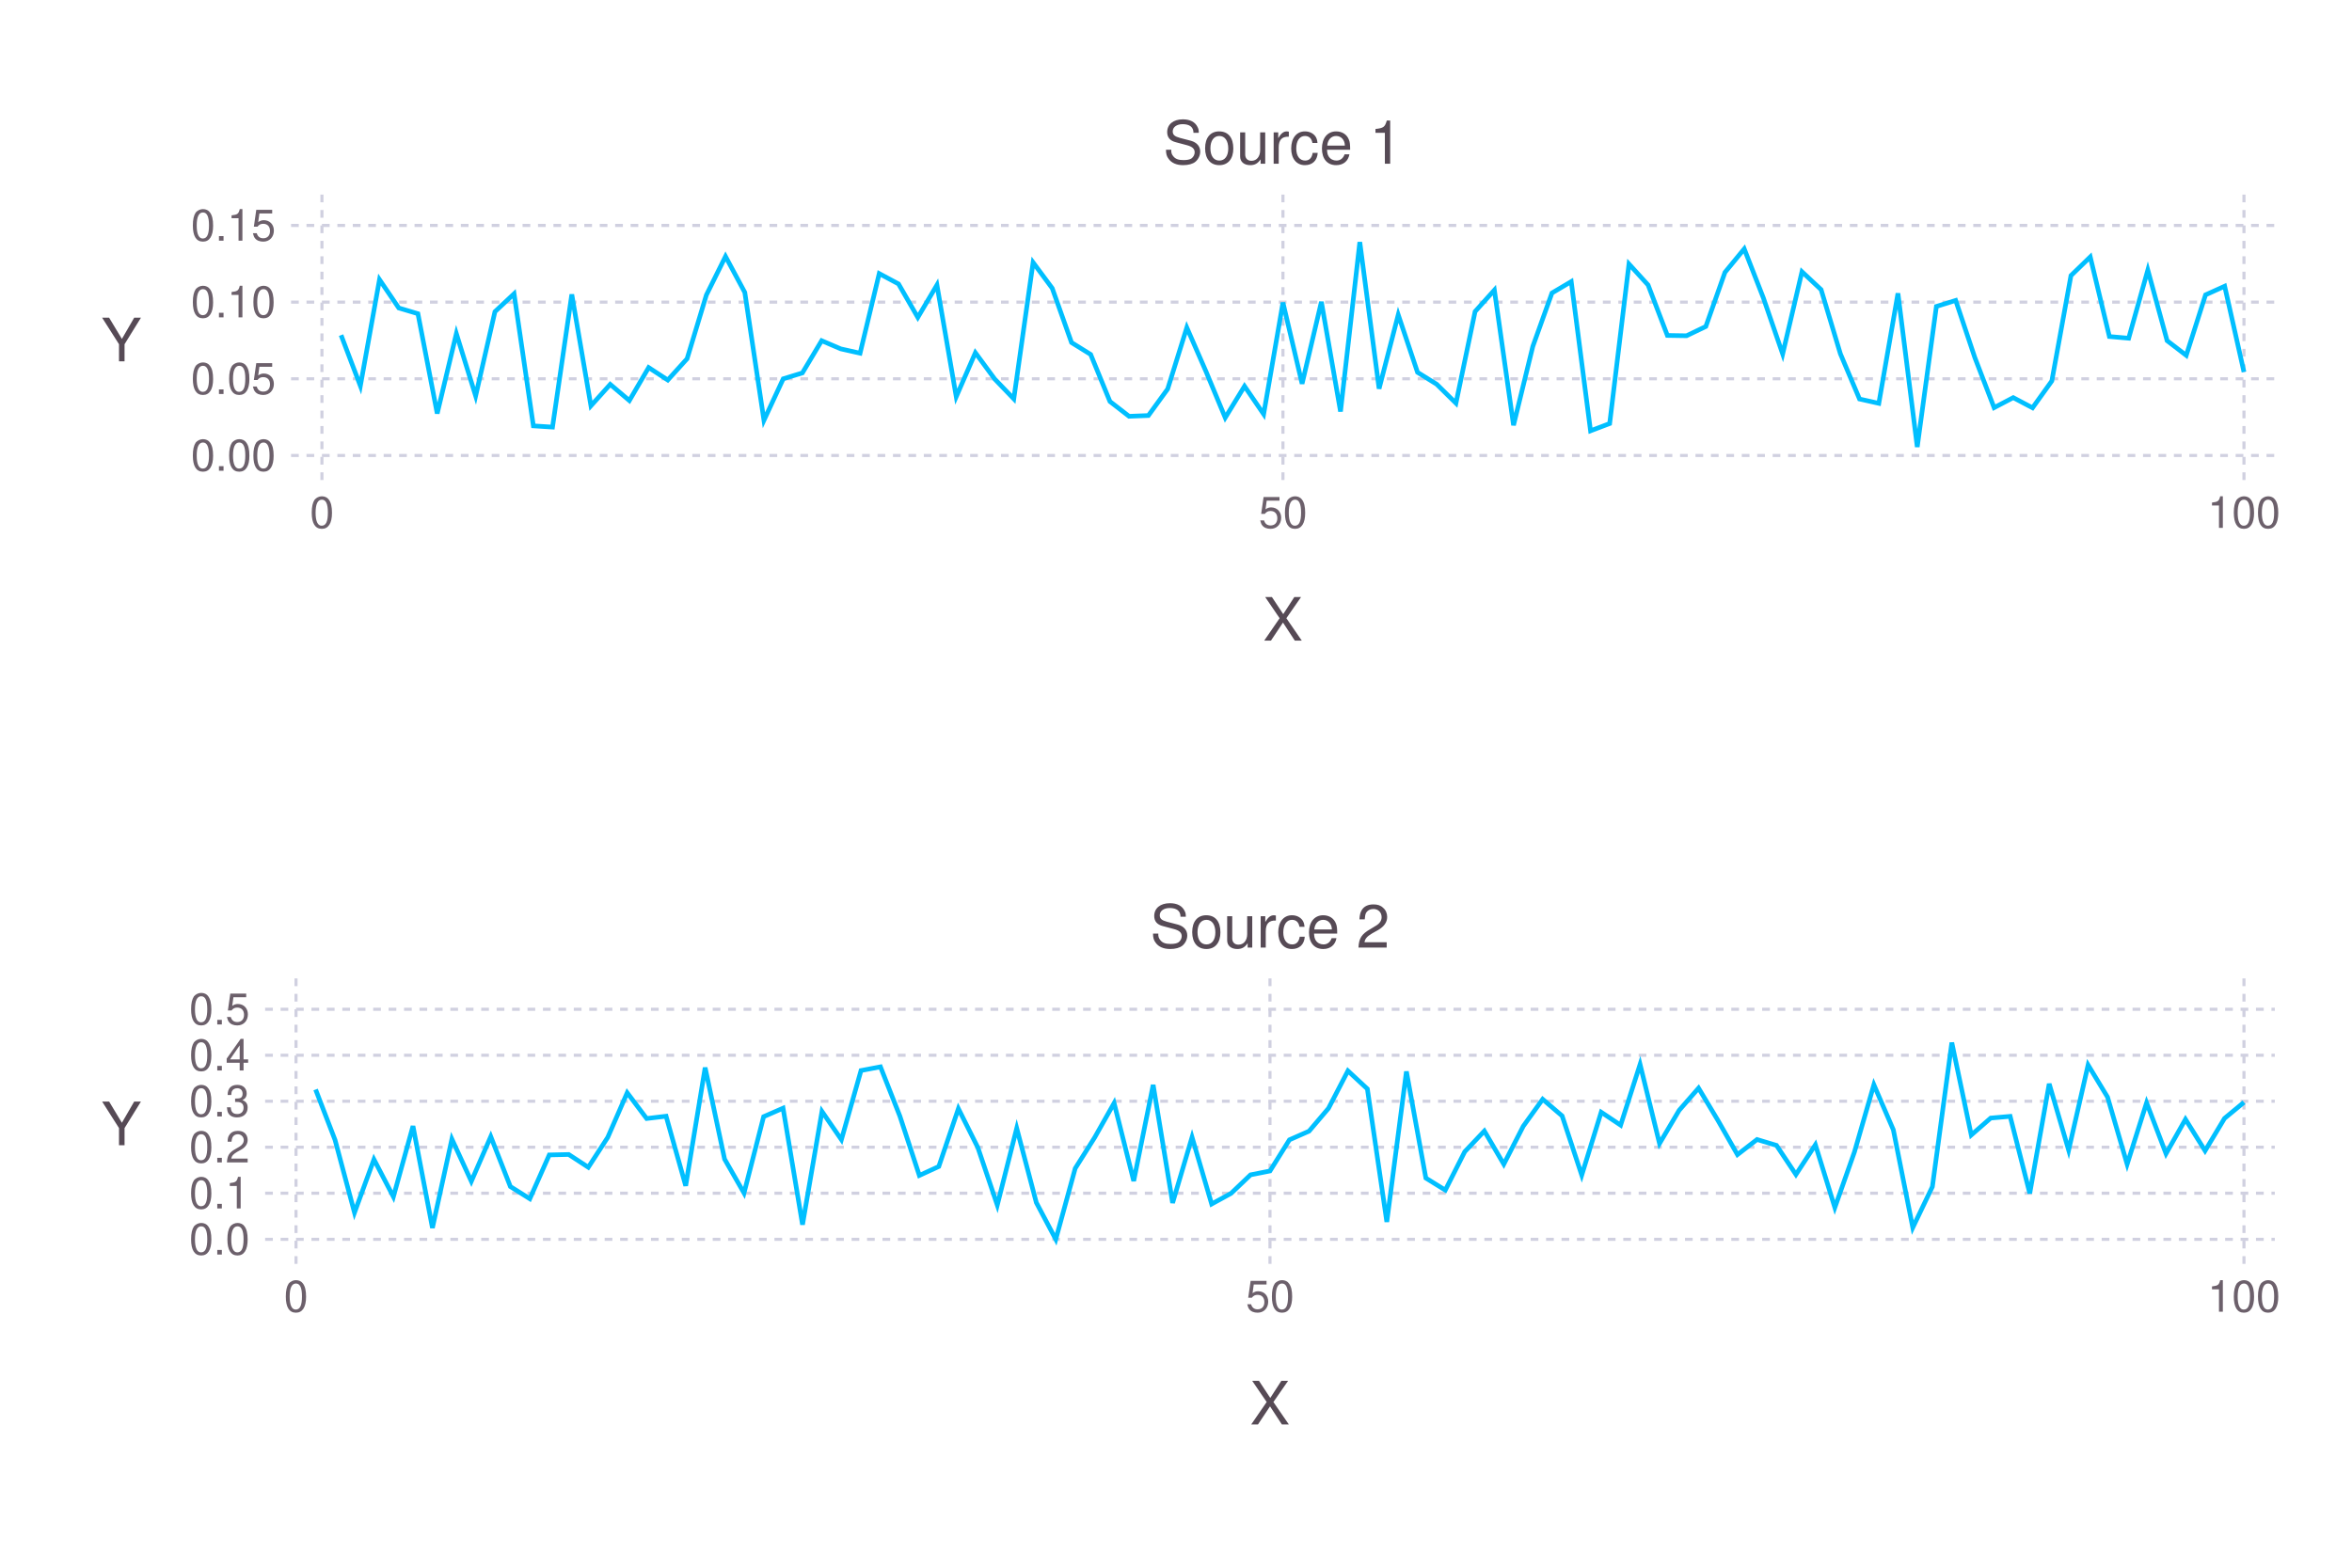
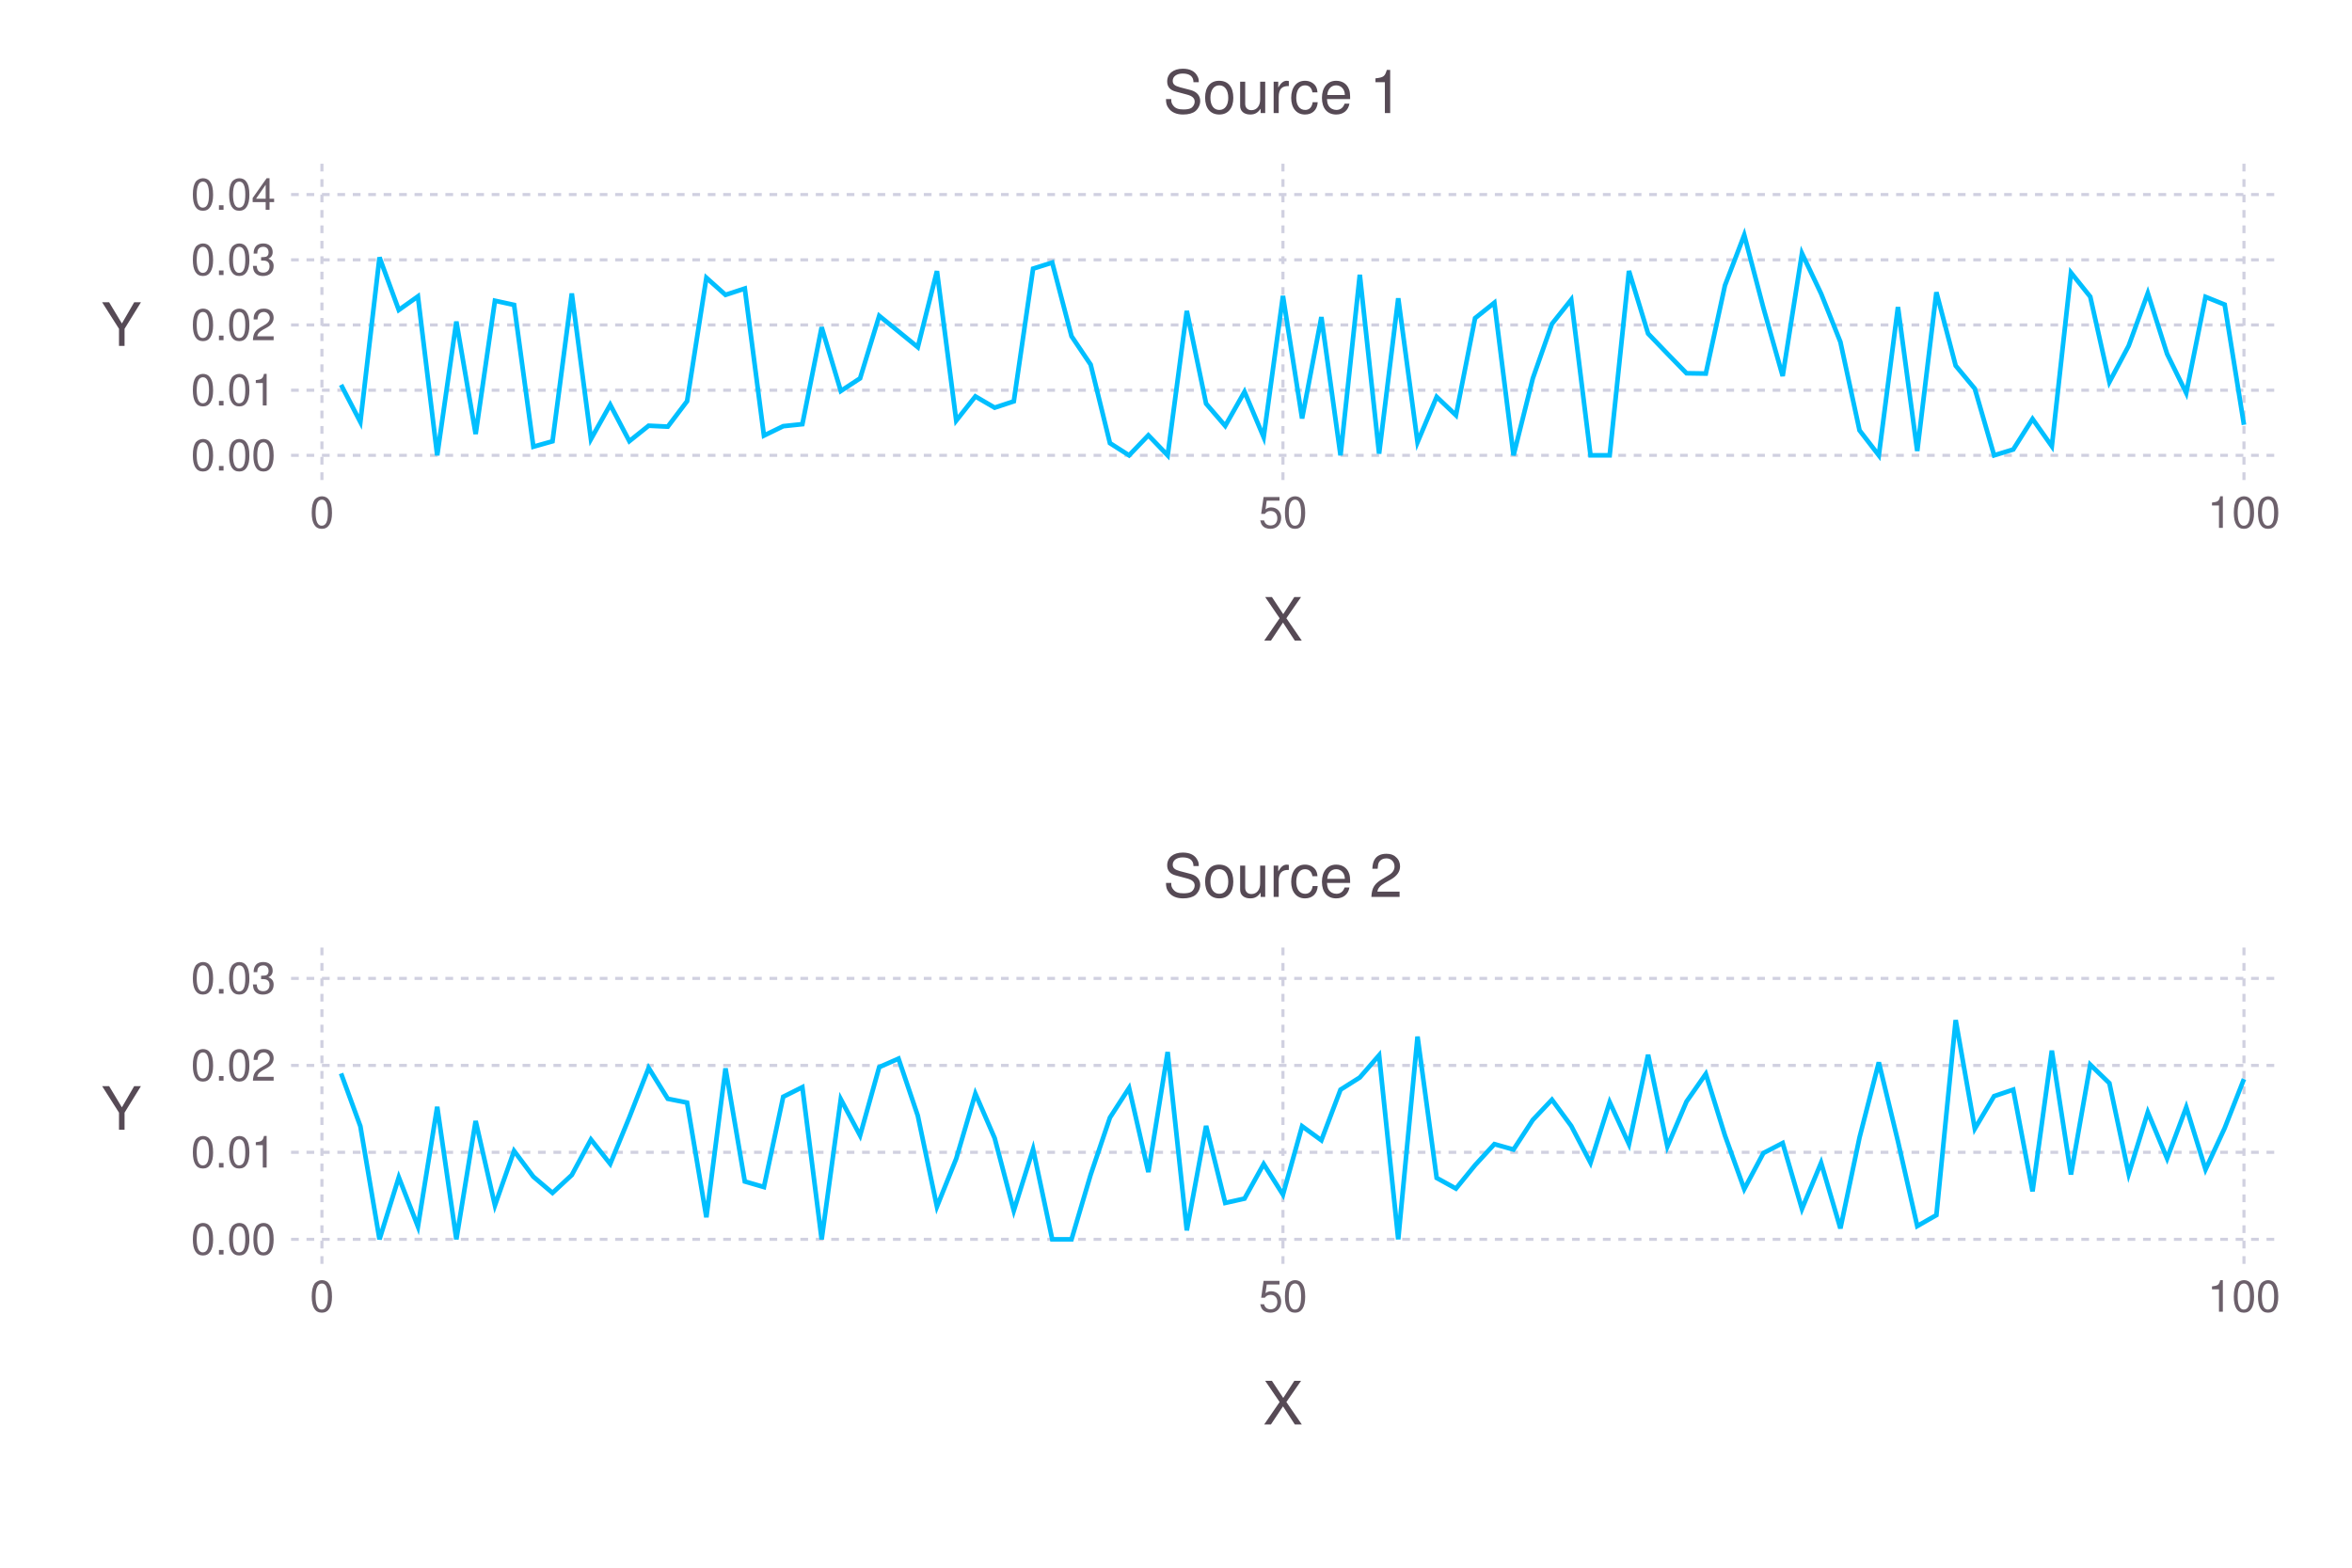
<svg xmlns="http://www.w3.org/2000/svg" version="1.2" width="152.4mm" height="101.6mm" viewBox="0 0 152.4 101.6" stroke="none" fill="#000000" stroke-width="0.3" font-size="3.88">
-   <g class="plotroot xscalable yscalable" id="img-3fb9fd81-1">
-     <g font-size="3.88" font-family="'PT Sans','Helvetica Neue','Helvetica',sans-serif" fill="#564A55" stroke="#000000" stroke-opacity="0.000" id="img-3fb9fd81-2">
-       <text x="82.29" y="89.99" text-anchor="middle" dy="0.6em">X</text>
+   <g class="plotroot xscalable yscalable" id="img-e70fa272-1">
+     <g font-size="3.88" font-family="'PT Sans','Helvetica Neue','Helvetica',sans-serif" fill="#564A55" stroke="#000000" stroke-opacity="0.000" id="img-e70fa272-2">
+       <text x="83.13" y="89.99" text-anchor="middle" dy="0.6em">X</text>
    </g>
-     <g class="guide xlabels" font-size="2.82" font-family="'PT Sans Caption','Helvetica Neue','Helvetica',sans-serif" fill="#6C606B" id="img-3fb9fd81-3">
-       <text x="19.18" y="83.32" text-anchor="middle" dy="0.6em">0</text>
-       <text x="82.29" y="83.32" text-anchor="middle" dy="0.6em">50</text>
+     <g class="guide xlabels" font-size="2.82" font-family="'PT Sans Caption','Helvetica Neue','Helvetica',sans-serif" fill="#6C606B" id="img-e70fa272-3">
+       <text x="20.86" y="83.32" text-anchor="middle" dy="0.6em">0</text>
+       <text x="83.13" y="83.32" text-anchor="middle" dy="0.6em">50</text>
      <text x="145.4" y="83.32" text-anchor="middle" dy="0.6em">100</text>
    </g>
-     <g clip-path="url(#img-3fb9fd81-4)">
-       <g id="img-3fb9fd81-5">
-         <g pointer-events="visible" opacity="1" fill="#000000" fill-opacity="0.000" stroke="#000000" stroke-opacity="0.000" class="guide background" id="img-3fb9fd81-6">
-           <rect x="17.18" y="63.41" width="130.22" height="18.9" />
+     <g clip-path="url(#img-e70fa272-4)">
+       <g id="img-e70fa272-5">
+         <g pointer-events="visible" opacity="1" fill="#000000" fill-opacity="0.000" stroke="#000000" stroke-opacity="0.000" class="guide background" id="img-e70fa272-6">
+           <rect x="18.86" y="61.41" width="128.54" height="20.9" />
        </g>
-         <g class="guide ygridlines xfixed" stroke-dasharray="0.5,0.5" stroke-width="0.2" stroke="#D0D0E0" id="img-3fb9fd81-7">
-           <path fill="none" d="M17.18,80.32 L 147.4 80.32" />
-           <path fill="none" d="M17.18,77.33 L 147.4 77.33" />
-           <path fill="none" d="M17.18,74.35 L 147.4 74.35" />
-           <path fill="none" d="M17.18,71.37 L 147.4 71.37" />
-           <path fill="none" d="M17.18,68.39 L 147.4 68.39" />
-           <path fill="none" d="M17.18,65.41 L 147.4 65.41" />
+         <g class="guide ygridlines xfixed" stroke-dasharray="0.5,0.5" stroke-width="0.2" stroke="#D0D0E0" id="img-e70fa272-7">
+           <path fill="none" d="M18.86,80.32 L 147.4 80.32" />
+           <path fill="none" d="M18.86,74.68 L 147.4 74.68" />
+           <path fill="none" d="M18.86,69.05 L 147.4 69.05" />
+           <path fill="none" d="M18.86,63.41 L 147.4 63.41" />
        </g>
-         <g class="guide xgridlines yfixed" stroke-dasharray="0.5,0.5" stroke-width="0.2" stroke="#D0D0E0" id="img-3fb9fd81-8">
-           <path fill="none" d="M19.18,63.41 L 19.18 82.32" />
-           <path fill="none" d="M82.29,63.41 L 82.29 82.32" />
-           <path fill="none" d="M145.4,63.41 L 145.4 82.32" />
+         <g class="guide xgridlines yfixed" stroke-dasharray="0.5,0.5" stroke-width="0.2" stroke="#D0D0E0" id="img-e70fa272-8">
+           <path fill="none" d="M20.86,61.41 L 20.86 82.32" />
+           <path fill="none" d="M83.13,61.41 L 83.13 82.32" />
+           <path fill="none" d="M145.4,61.41 L 145.4 82.32" />
        </g>
-         <g class="plotpanel" id="img-3fb9fd81-9">
-           <g stroke-width="0.3" fill="#000000" fill-opacity="0.000" class="geometry" stroke-dasharray="none" stroke="#00BFFF" id="img-3fb9fd81-10">
-             <path fill="none" d="M20.45,70.61 L 21.71 73.88 22.97 78.59 24.23 75.14 25.49 77.56 26.76 72.98 28.02 79.58 29.28 73.82 30.54 76.56 31.8 73.66 33.07 76.9 34.33 77.69 35.59 74.85 36.85 74.82 38.12 75.65 39.38 73.71 40.64 70.82 41.9 72.49 43.16 72.34 44.43 76.85 45.69 69.19 46.95 75.12 48.21 77.32 49.48 72.37 50.74 71.82 52 79.37 53.26 72.03 54.52 73.86 55.79 69.38 57.05 69.14 58.31 72.34 59.57 76.18 60.83 75.6 62.1 71.85 63.36 74.37 64.62 78.1 65.88 73.12 67.15 77.94 68.41 80.32 69.67 75.72 70.93 73.72 72.19 71.49 73.46 76.54 74.72 70.31 75.98 77.96 77.24 73.7 78.51 78.03 79.77 77.34 81.03 76.14 82.29 75.89 83.55 73.87 84.82 73.31 86.08 71.83 87.34 69.4 88.6 70.57 89.86 79.19 91.13 69.44 92.39 76.35 93.65 77.13 94.91 74.64 96.18 73.3 97.44 75.45 98.7 72.99 99.96 71.24 101.22 72.32 102.49 76.16 103.75 72.08 105.01 72.92 106.27 68.98 107.53 74.11 108.8 71.96 110.06 70.52 111.32 72.62 112.58 74.83 113.85 73.85 115.11 74.23 116.37 76.12 117.63 74.19 118.89 78.26 120.16 74.66 121.42 70.3 122.68 73.22 123.94 79.56 125.21 76.91 126.47 67.57 127.73 73.56 128.99 72.46 130.25 72.35 131.52 77.34 132.78 70.24 134.04 74.54 135.3 69.02 136.56 71.1 137.83 75.45 139.09 71.47 140.35 74.77 141.61 72.54 142.88 74.58 144.14 72.48 145.4 71.44" />
+         <g class="plotpanel" id="img-e70fa272-9">
+           <g stroke-width="0.3" fill="#000000" fill-opacity="0.000" class="geometry" stroke-dasharray="none" stroke="#00BFFF" id="img-e70fa272-10">
+             <path fill="none" d="M22.1,69.57 L 23.35 72.99 24.59 80.32 25.84 76.3 27.08 79.49 28.33 71.73 29.57 80.32 30.82 72.65 32.07 78.12 33.31 74.59 34.56 76.26 35.8 77.31 37.05 76.15 38.29 73.85 39.54 75.43 40.78 72.41 42.03 69.21 43.27 71.21 44.52 71.46 45.77 78.89 47.01 69.24 48.26 76.57 49.5 76.93 50.75 71.08 51.99 70.46 53.24 80.32 54.48 71.24 55.73 73.59 56.97 69.16 58.22 68.61 59.47 72.31 60.71 78.2 61.96 75.09 63.2 70.88 64.45 73.76 65.69 78.46 66.94 74.48 68.18 80.32 69.43 80.32 70.67 76.13 71.92 72.43 73.16 70.51 74.41 75.96 75.66 68.18 76.9 79.74 78.15 72.97 79.39 77.96 80.64 77.68 81.88 75.44 83.13 77.42 84.37 72.99 85.62 73.9 86.86 70.62 88.11 69.83 89.36 68.39 90.6 80.32 91.85 67.18 93.09 76.34 94.34 77.03 95.58 75.51 96.83 74.15 98.07 74.5 99.32 72.58 100.56 71.27 101.81 72.97 103.06 75.36 104.3 71.43 105.55 74.15 106.79 68.36 108.04 74.3 109.28 71.39 110.53 69.6 111.77 73.59 113.02 77.06 114.26 74.73 115.51 74.08 116.76 78.35 118 75.36 119.25 79.61 120.49 73.72 121.74 68.85 122.98 73.97 124.23 79.46 125.47 78.75 126.72 66.11 127.96 73.15 129.21 71.04 130.45 70.62 131.7 77.21 132.95 68.09 134.19 76.12 135.44 69 136.68 70.2 137.93 76.08 139.17 72.08 140.42 75.08 141.66 71.76 142.91 75.79 144.15 73.11 145.4 69.93" />
          </g>
        </g>
      </g>
    </g>
-     <g class="guide ylabels" font-size="2.82" font-family="'PT Sans Caption','Helvetica Neue','Helvetica',sans-serif" fill="#6C606B" id="img-3fb9fd81-11">
-       <text x="16.18" y="80.32" text-anchor="end" dy="0.35em">0.0</text>
-       <text x="16.18" y="77.33" text-anchor="end" dy="0.35em">0.1</text>
-       <text x="16.18" y="74.35" text-anchor="end" dy="0.35em">0.2</text>
-       <text x="16.18" y="71.37" text-anchor="end" dy="0.35em">0.3</text>
-       <text x="16.18" y="68.39" text-anchor="end" dy="0.35em">0.4</text>
-       <text x="16.18" y="65.41" text-anchor="end" dy="0.35em">0.5</text>
+     <g class="guide ylabels" font-size="2.82" font-family="'PT Sans Caption','Helvetica Neue','Helvetica',sans-serif" fill="#6C606B" id="img-e70fa272-11">
+       <text x="17.86" y="80.32" text-anchor="end" dy="0.35em">0.00</text>
+       <text x="17.86" y="74.68" text-anchor="end" dy="0.35em">0.01</text>
+       <text x="17.86" y="69.05" text-anchor="end" dy="0.35em">0.02</text>
+       <text x="17.86" y="63.41" text-anchor="end" dy="0.35em">0.03</text>
    </g>
-     <g font-size="3.88" font-family="'PT Sans','Helvetica Neue','Helvetica',sans-serif" fill="#564A55" stroke="#000000" stroke-opacity="0.000" id="img-3fb9fd81-12">
-       <text x="9.16" y="72.86" text-anchor="end" dy="0.35em">Y</text>
+     <g font-size="3.88" font-family="'PT Sans','Helvetica Neue','Helvetica',sans-serif" fill="#564A55" stroke="#000000" stroke-opacity="0.000" id="img-e70fa272-12">
+       <text x="9.16" y="71.86" text-anchor="end" dy="0.35em">Y</text>
    </g>
-     <g font-size="3.88" font-family="'PT Sans','Helvetica Neue','Helvetica',sans-serif" fill="#564A55" stroke="#000000" stroke-opacity="0.000" id="img-3fb9fd81-13">
-       <text x="82.29" y="61.41" text-anchor="middle">Source 2</text>
+     <g font-size="3.88" font-family="'PT Sans','Helvetica Neue','Helvetica',sans-serif" fill="#564A55" stroke="#000000" stroke-opacity="0.000" id="img-e70fa272-13">
+       <text x="83.13" y="55.8" text-anchor="middle" dy="0.6em">Source 2</text>
    </g>
  </g>
-   <g class="plotroot xscalable yscalable" id="img-3fb9fd81-14">
-     <g font-size="3.88" font-family="'PT Sans','Helvetica Neue','Helvetica',sans-serif" fill="#564A55" stroke="#000000" stroke-opacity="0.000" id="img-3fb9fd81-15">
+   <g class="plotroot xscalable yscalable" id="img-e70fa272-14">
+     <g font-size="3.88" font-family="'PT Sans','Helvetica Neue','Helvetica',sans-serif" fill="#564A55" stroke="#000000" stroke-opacity="0.000" id="img-e70fa272-15">
      <text x="83.13" y="39.19" text-anchor="middle" dy="0.6em">X</text>
    </g>
-     <g class="guide xlabels" font-size="2.82" font-family="'PT Sans Caption','Helvetica Neue','Helvetica',sans-serif" fill="#6C606B" id="img-3fb9fd81-16">
+     <g class="guide xlabels" font-size="2.82" font-family="'PT Sans Caption','Helvetica Neue','Helvetica',sans-serif" fill="#6C606B" id="img-e70fa272-16">
      <text x="20.86" y="32.52" text-anchor="middle" dy="0.6em">0</text>
      <text x="83.13" y="32.52" text-anchor="middle" dy="0.6em">50</text>
      <text x="145.4" y="32.52" text-anchor="middle" dy="0.6em">100</text>
    </g>
-     <g clip-path="url(#img-3fb9fd81-17)">
-       <g id="img-3fb9fd81-18">
-         <g pointer-events="visible" opacity="1" fill="#000000" fill-opacity="0.000" stroke="#000000" stroke-opacity="0.000" class="guide background" id="img-3fb9fd81-19">
-           <rect x="18.86" y="12.61" width="128.54" height="18.9" />
+     <g clip-path="url(#img-e70fa272-17)">
+       <g id="img-e70fa272-18">
+         <g pointer-events="visible" opacity="1" fill="#000000" fill-opacity="0.000" stroke="#000000" stroke-opacity="0.000" class="guide background" id="img-e70fa272-19">
+           <rect x="18.86" y="10.61" width="128.54" height="20.9" />
        </g>
-         <g class="guide ygridlines xfixed" stroke-dasharray="0.5,0.5" stroke-width="0.2" stroke="#D0D0E0" id="img-3fb9fd81-20">
-           <path fill="none" d="M18.86,29.52 L 147.4 29.52" />
-           <path fill="none" d="M18.86,24.55 L 147.4 24.55" />
-           <path fill="none" d="M18.86,19.58 L 147.4 19.58" />
-           <path fill="none" d="M18.86,14.61 L 147.4 14.61" />
+         <g class="guide ygridlines xfixed" stroke-dasharray="0.5,0.5" stroke-width="0.2" stroke="#D0D0E0" id="img-e70fa272-20">
+           <path fill="none" d="M18.86,29.51 L 147.4 29.51" />
+           <path fill="none" d="M18.86,25.29 L 147.4 25.29" />
+           <path fill="none" d="M18.86,21.06 L 147.4 21.06" />
+           <path fill="none" d="M18.86,16.84 L 147.4 16.84" />
+           <path fill="none" d="M18.86,12.61 L 147.4 12.61" />
        </g>
-         <g class="guide xgridlines yfixed" stroke-dasharray="0.5,0.5" stroke-width="0.2" stroke="#D0D0E0" id="img-3fb9fd81-21">
-           <path fill="none" d="M20.86,12.61 L 20.86 31.52" />
-           <path fill="none" d="M83.13,12.61 L 83.13 31.52" />
-           <path fill="none" d="M145.4,12.61 L 145.4 31.52" />
+         <g class="guide xgridlines yfixed" stroke-dasharray="0.5,0.5" stroke-width="0.2" stroke="#D0D0E0" id="img-e70fa272-21">
+           <path fill="none" d="M20.86,10.61 L 20.86 31.52" />
+           <path fill="none" d="M83.13,10.61 L 83.13 31.52" />
+           <path fill="none" d="M145.4,10.61 L 145.4 31.52" />
        </g>
-         <g class="plotpanel" id="img-3fb9fd81-22">
-           <g stroke-width="0.3" fill="#000000" fill-opacity="0.000" class="geometry" stroke-dasharray="none" stroke="#00BFFF" id="img-3fb9fd81-23">
-             <path fill="none" d="M22.1,21.72 L 23.35 25.01 24.59 18.12 25.84 19.96 27.08 20.33 28.33 26.8 29.57 21.62 30.82 25.66 32.07 20.2 33.31 19.04 34.56 27.6 35.8 27.68 37.05 19.08 38.29 26.3 39.54 24.91 40.78 25.96 42.03 23.82 43.27 24.63 44.52 23.25 45.77 19.12 47.01 16.62 48.26 18.95 49.5 27.24 50.75 24.55 51.99 24.17 53.24 22.08 54.48 22.61 55.73 22.89 56.97 17.73 58.22 18.4 59.47 20.57 60.71 18.47 61.96 25.71 63.2 22.86 64.45 24.56 65.69 25.85 66.94 17.01 68.18 18.68 69.43 22.2 70.67 22.97 71.92 26.02 73.16 26.98 74.41 26.93 75.66 25.21 76.9 21.23 78.15 24.09 79.39 27.07 80.64 25.03 81.88 26.84 83.13 19.61 84.37 24.87 85.62 19.56 86.86 26.67 88.11 15.69 89.36 25.19 90.6 20.4 91.85 24.13 93.09 24.9 94.34 26.13 95.58 20.19 96.83 18.8 98.07 27.56 99.32 22.45 100.56 18.99 101.81 18.25 103.06 27.92 104.3 27.45 105.55 17.11 106.79 18.47 108.04 21.74 109.28 21.76 110.53 21.16 111.77 17.65 113.02 16.13 114.26 19.31 115.51 22.94 116.76 17.61 118 18.77 119.25 22.93 120.49 25.86 121.74 26.14 122.98 19.01 124.23 28.97 125.47 19.86 126.72 19.47 127.96 23.17 129.21 26.42 130.45 25.77 131.7 26.43 132.95 24.69 134.19 17.86 135.44 16.65 136.68 21.81 137.93 21.92 139.17 17.5 140.42 22.08 141.66 23.03 142.91 19.11 144.15 18.55 145.4 24.11" />
+         <g class="plotpanel" id="img-e70fa272-22">
+           <g stroke-width="0.3" fill="#000000" fill-opacity="0.000" class="geometry" stroke-dasharray="none" stroke="#00BFFF" id="img-e70fa272-23">
+             <path fill="none" d="M22.1,24.94 L 23.35 27.35 24.59 16.68 25.84 20.09 27.08 19.21 28.33 29.51 29.57 20.84 30.82 28.13 32.07 19.49 33.31 19.76 34.56 28.95 35.8 28.6 37.05 19.02 38.29 28.46 39.54 26.23 40.78 28.59 42.03 27.59 43.27 27.65 44.52 26 45.77 18 47.01 19.11 48.26 18.7 49.5 28.23 50.75 27.62 51.99 27.49 53.24 21.21 54.48 25.34 55.73 24.52 56.97 20.47 58.22 21.48 59.47 22.5 60.71 17.57 61.96 27.26 63.2 25.69 64.45 26.42 65.69 26.01 66.94 17.41 68.18 17.02 69.43 21.79 70.67 23.63 71.92 28.72 73.16 29.51 74.41 28.21 75.66 29.51 76.9 20.15 78.15 26.16 79.39 27.6 80.64 25.39 81.88 28.33 83.13 19.18 84.37 27.12 85.62 20.55 86.86 29.51 88.11 17.81 89.36 29.4 90.6 19.33 91.85 28.66 93.09 25.72 94.34 26.91 95.58 20.62 96.83 19.62 98.07 29.51 99.32 24.52 100.56 20.99 101.81 19.42 103.06 29.51 104.3 29.51 105.55 17.56 106.79 21.62 108.04 22.92 109.28 24.19 110.53 24.21 111.77 18.5 113.02 15.23 114.26 19.95 115.51 24.37 116.76 16.42 118 19.03 119.25 22.16 120.49 27.89 121.74 29.51 122.98 19.9 124.23 29.23 125.47 18.94 126.72 23.7 127.96 25.19 129.21 29.51 130.45 29.13 131.7 27.15 132.95 28.92 134.19 17.67 135.44 19.23 136.68 24.76 137.93 22.41 139.17 19 140.42 22.94 141.66 25.47 142.91 19.24 144.15 19.74 145.4 27.53" />
          </g>
        </g>
      </g>
    </g>
-     <g class="guide ylabels" font-size="2.82" font-family="'PT Sans Caption','Helvetica Neue','Helvetica',sans-serif" fill="#6C606B" id="img-3fb9fd81-24">
-       <text x="17.86" y="29.52" text-anchor="end" dy="0.35em">0.00</text>
-       <text x="17.86" y="24.55" text-anchor="end" dy="0.35em">0.05</text>
-       <text x="17.86" y="19.58" text-anchor="end" dy="0.35em">0.10</text>
-       <text x="17.86" y="14.61" text-anchor="end" dy="0.35em">0.15</text>
+     <g class="guide ylabels" font-size="2.82" font-family="'PT Sans Caption','Helvetica Neue','Helvetica',sans-serif" fill="#6C606B" id="img-e70fa272-24">
+       <text x="17.86" y="29.51" text-anchor="end" dy="0.35em">0.00</text>
+       <text x="17.86" y="25.29" text-anchor="end" dy="0.35em">0.01</text>
+       <text x="17.86" y="21.06" text-anchor="end" dy="0.35em">0.02</text>
+       <text x="17.86" y="16.84" text-anchor="end" dy="0.35em">0.03</text>
+       <text x="17.86" y="12.61" text-anchor="end" dy="0.35em">0.04</text>
    </g>
-     <g font-size="3.88" font-family="'PT Sans','Helvetica Neue','Helvetica',sans-serif" fill="#564A55" stroke="#000000" stroke-opacity="0.000" id="img-3fb9fd81-25">
-       <text x="9.16" y="22.06" text-anchor="end" dy="0.35em">Y</text>
+     <g font-size="3.88" font-family="'PT Sans','Helvetica Neue','Helvetica',sans-serif" fill="#564A55" stroke="#000000" stroke-opacity="0.000" id="img-e70fa272-25">
+       <text x="9.16" y="21.06" text-anchor="end" dy="0.35em">Y</text>
    </g>
-     <g font-size="3.88" font-family="'PT Sans','Helvetica Neue','Helvetica',sans-serif" fill="#564A55" stroke="#000000" stroke-opacity="0.000" id="img-3fb9fd81-26">
-       <text x="83.13" y="10.61" text-anchor="middle">Source 1</text>
+     <g font-size="3.88" font-family="'PT Sans','Helvetica Neue','Helvetica',sans-serif" fill="#564A55" stroke="#000000" stroke-opacity="0.000" id="img-e70fa272-26">
+       <text x="83.13" y="5" text-anchor="middle" dy="0.6em">Source 1</text>
    </g>
  </g>
  <defs>
-     <clipPath id="img-3fb9fd81-17">
-       <path d="M18.86,12.61 L 147.4 12.61 147.4 31.52 18.86 31.52" />
+     <clipPath id="img-e70fa272-4">
+       <path d="M18.86,61.41 L 147.4 61.41 147.4 82.32 18.86 82.32" />
    </clipPath>
-     <clipPath id="img-3fb9fd81-4">
-       <path d="M17.18,63.41 L 147.4 63.41 147.4 82.32 17.18 82.32" />
+     <clipPath id="img-e70fa272-17">
+       <path d="M18.86,10.61 L 147.4 10.61 147.4 31.52 18.86 31.52" />
    </clipPath>
  </defs>
</svg>
